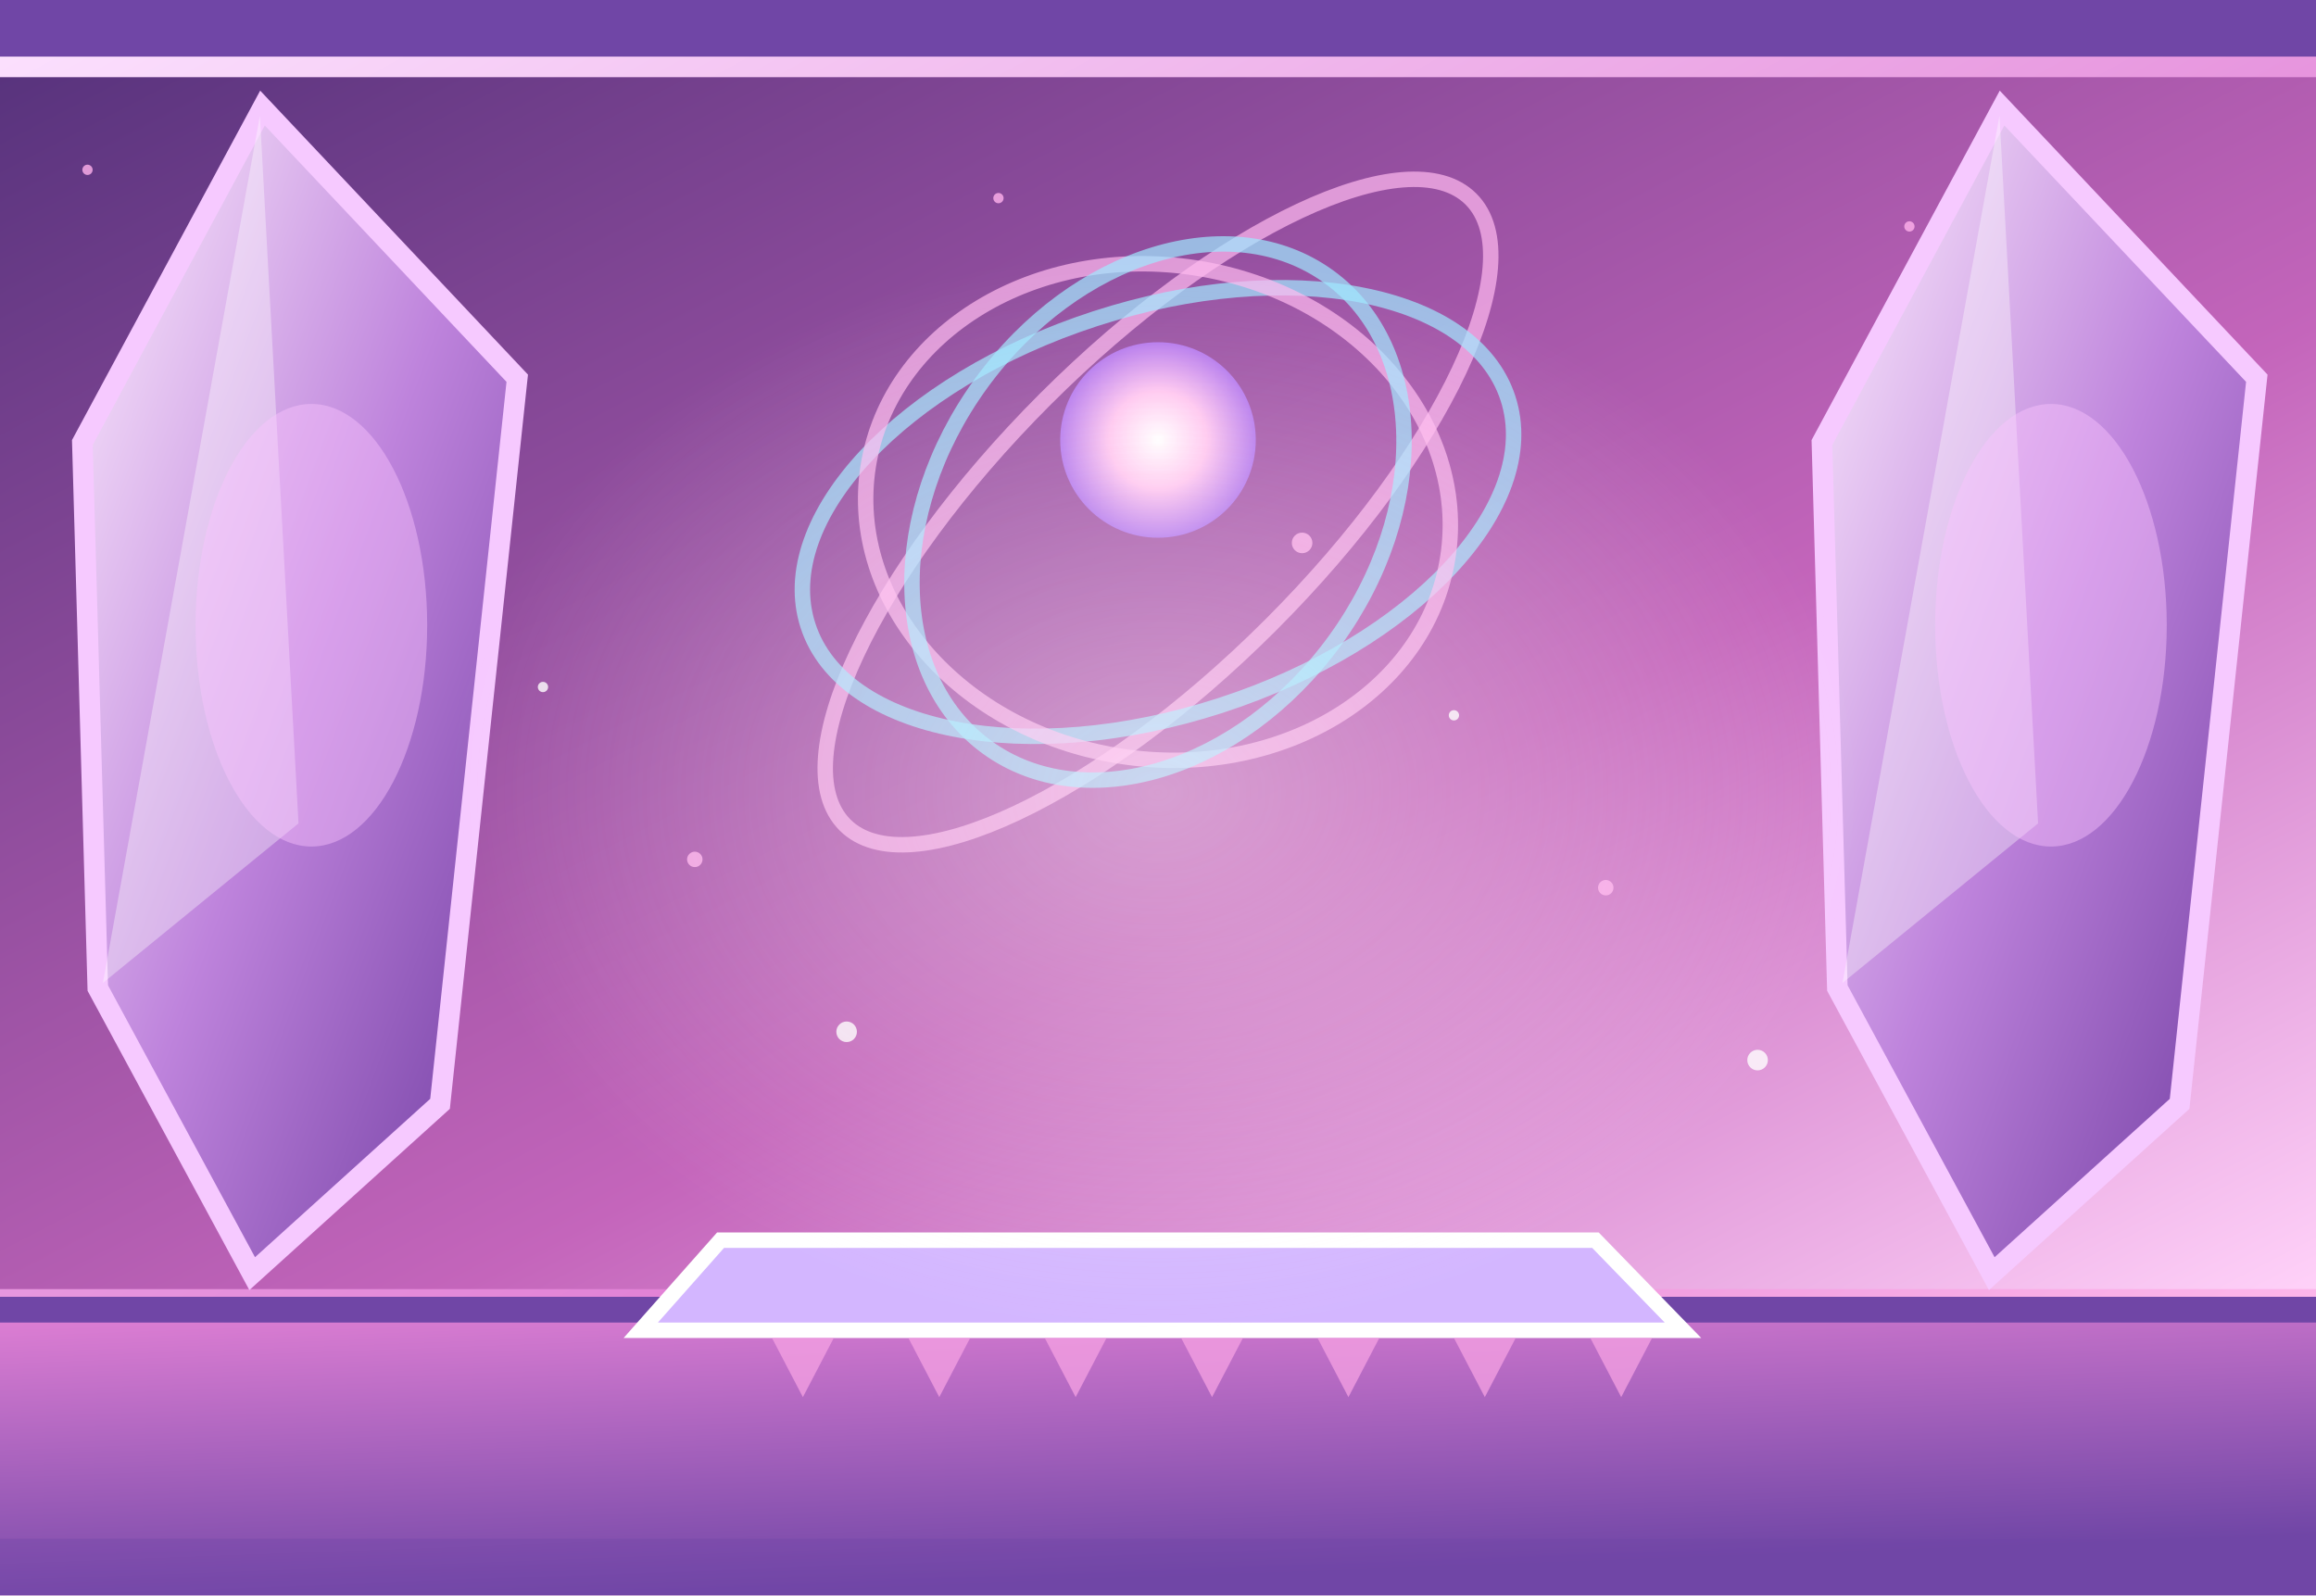
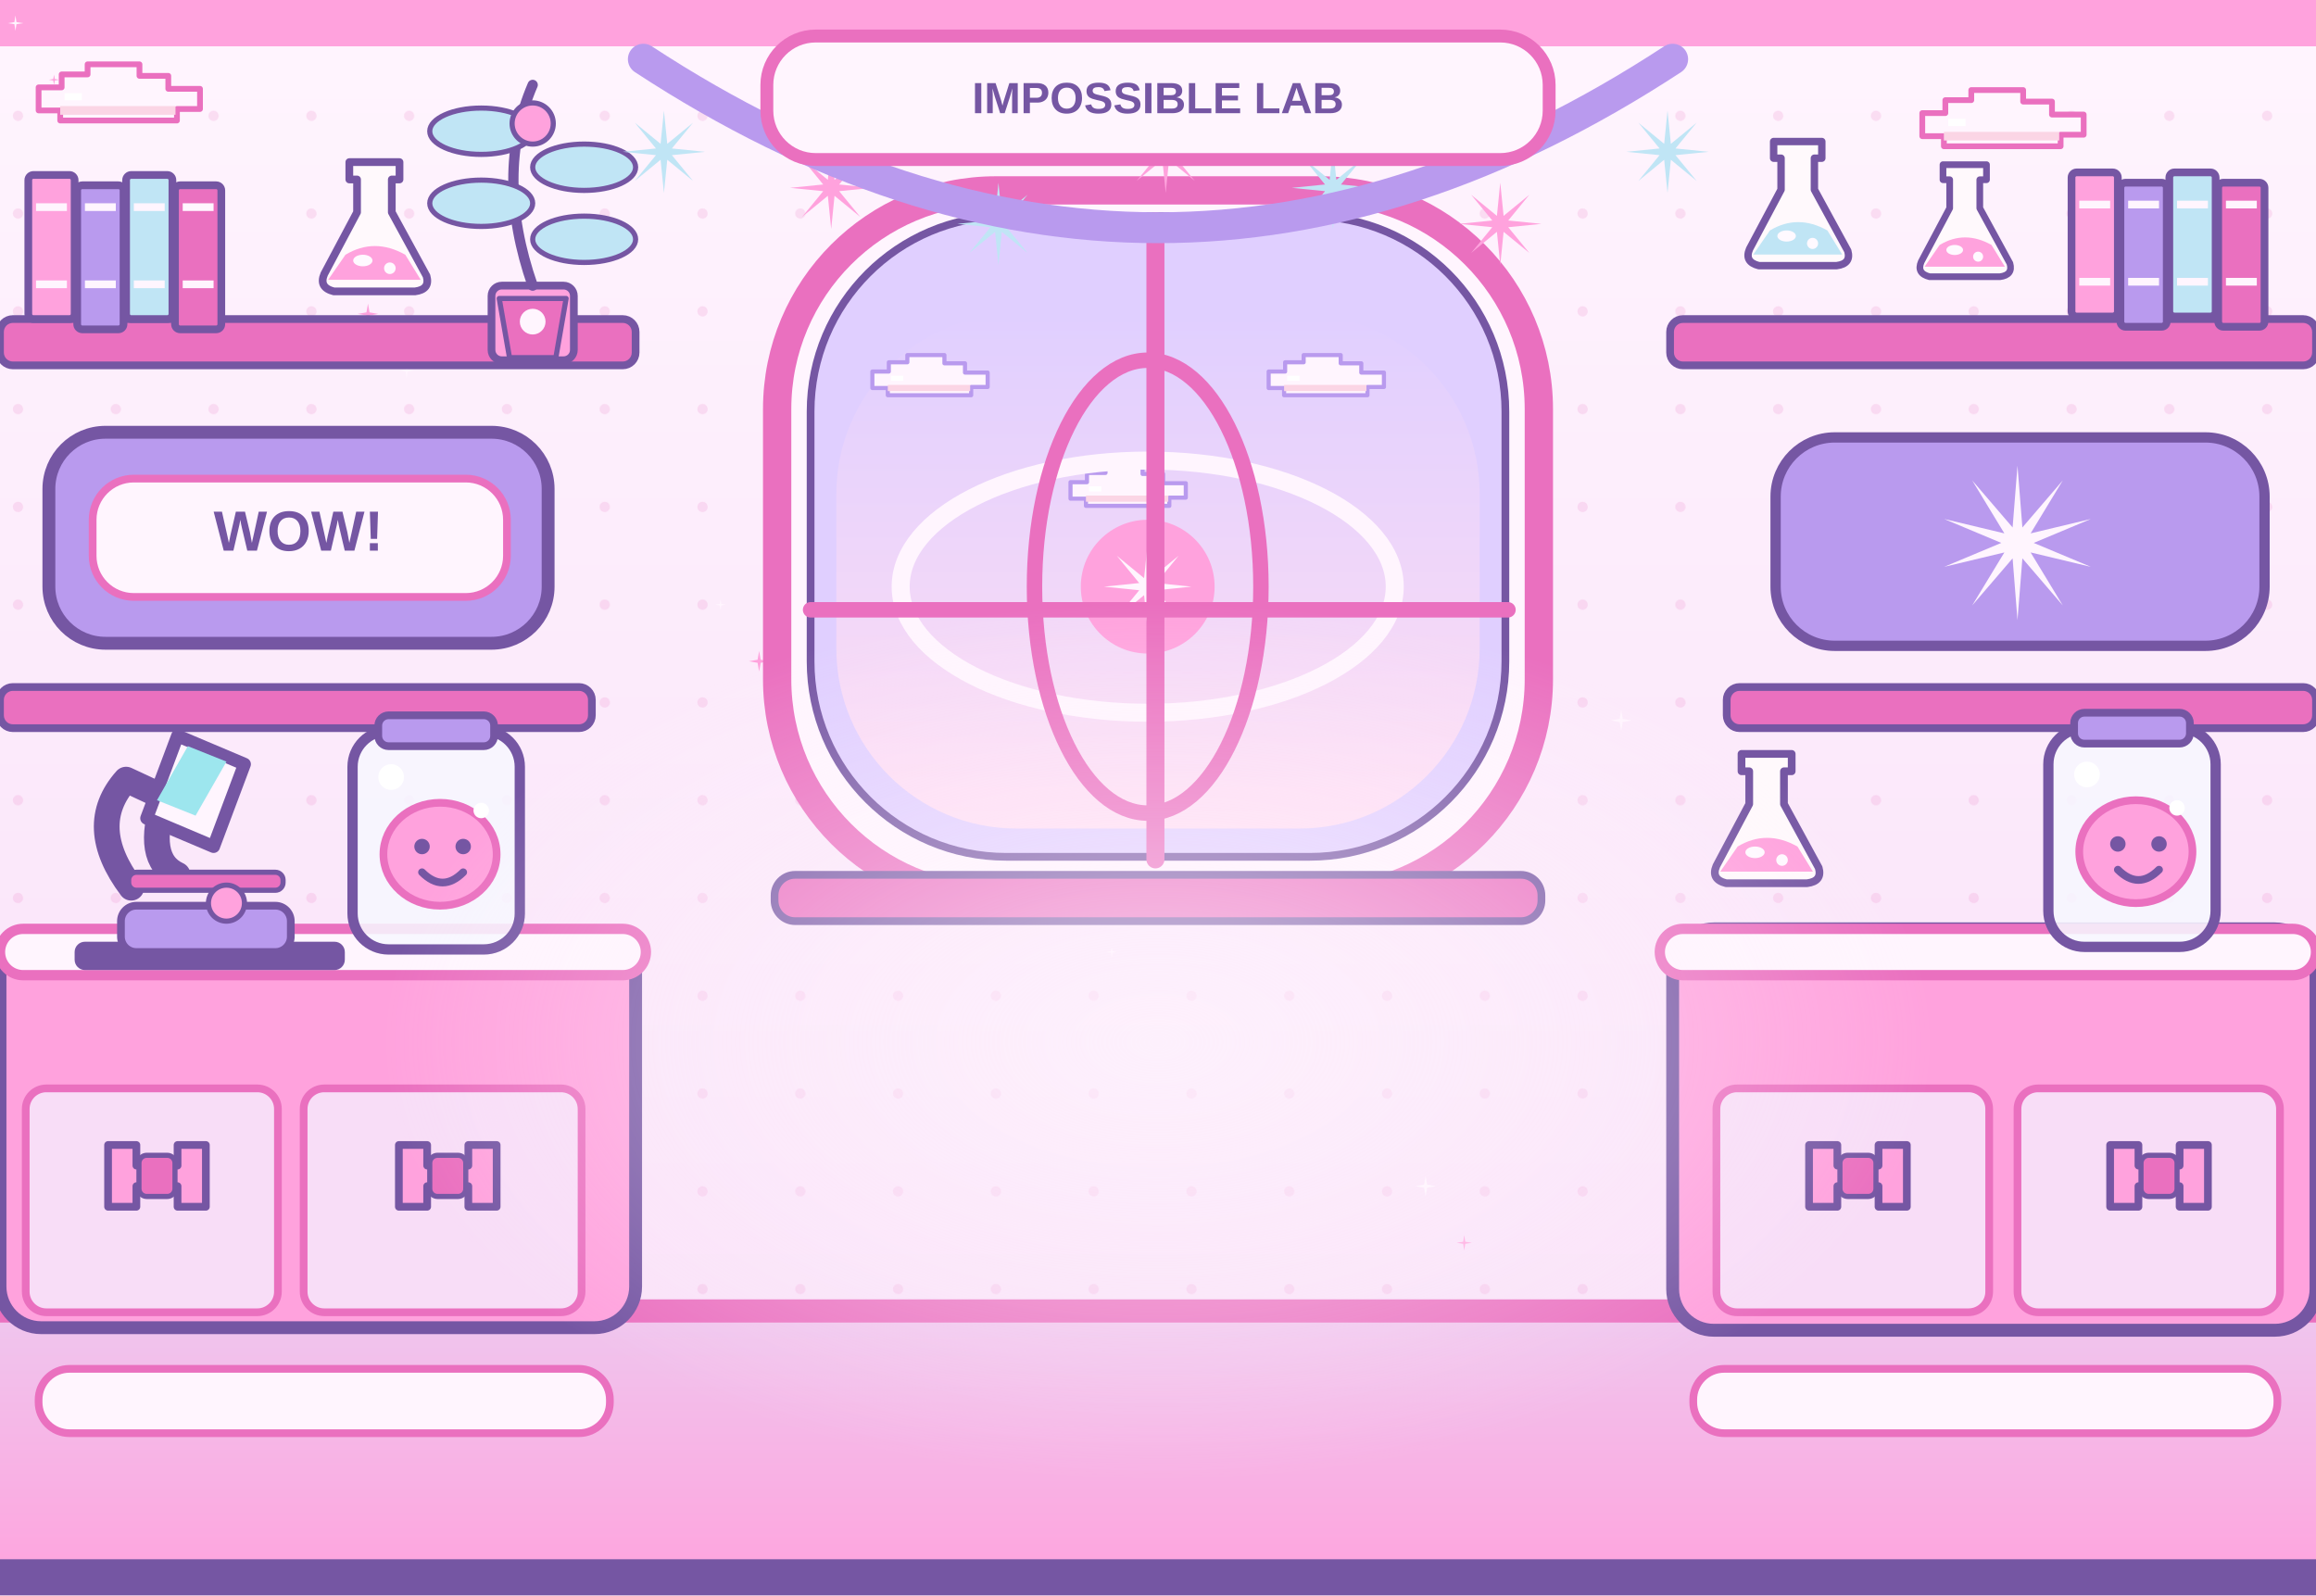
- <svg xmlns="http://www.w3.org/2000/svg" viewBox="0 0 900 620" width="900" height="620" role="img" aria-label="tomorrow laboratory environment">
+ <svg xmlns="http://www.w3.org/2000/svg" width="900" height="620" viewBox="0 0 900 620" role="img" aria-label="Cozy tomorrow miniature laboratory background">
  <defs>
-     <linearGradient id="wall" x2="0.8" y2="1">
-       <stop stop-color="#fce3ff" />
-       <stop offset=".65" stop-color="#e180d5" />
-       <stop offset="1" stop-color="#ffb9eb" />
+     <linearGradient id="walls" x2="0" y2="1">
+       <stop stop-color="#fff5fe" />
+       <stop offset="1" stop-color="#f8ddf7" />
    </linearGradient>
-     <linearGradient id="floor" x2="0.3" y2="1">
-       <stop stop-color="#e180d5" />
-       <stop offset="1" stop-color="#7046a6" />
+     <linearGradient id="skyGradient" x2="0" y2="1">
+       <stop stop-color="#e0cfff" />
+       <stop offset="1" stop-color="#ffdef3" />
    </linearGradient>
-     <linearGradient id="cabinet" x2="1" y2="1">
-       <stop stop-color="#ffe5ee" />
-       <stop offset="1" stop-color="#c593ab" />
+     <linearGradient id="floor" x2="0" y2="1">
+       <stop stop-color="#efc6ee" />
+       <stop offset="1" stop-color="#ffa2dd" />
    </linearGradient>
-     <linearGradient id="greenGlass" x2="1" y2="1">
-       <stop stop-color="#d1eac4" />
-       <stop offset="1" stop-color="#91b291" />
-     </linearGradient>
-     <linearGradient id="sky" x2="1" y2="1">
-       <stop stop-color="#91dce5" />
-       <stop offset="1" stop-color="#ffeaf6" />
-     </linearGradient>
-     <linearGradient id="cosmos" x2="1" y2="1">
-       <stop stop-color="#58337d" />
-       <stop offset=".6" stop-color="#c465bb" />
-       <stop offset="1" stop-color="#ffd2f9" />
-     </linearGradient>
-     <linearGradient id="crystal" x2="1" y2="1">
-       <stop stop-color="#fff1ff" />
-       <stop offset=".5" stop-color="#be83dc" />
-       <stop offset="1" stop-color="#6d3a9f" />
-     </linearGradient>
-     <radialGradient id="core">
-       <stop stop-color="#fff" />
-       <stop offset=".5" stop-color="#ffc5ef" />
-       <stop offset="1" stop-color="#b477ed" />
+     <radialGradient id="mid">
+       <stop stop-color="#fff5fe" stop-opacity=".7" />
+       <stop offset="1" stop-color="#fff5fe" stop-opacity="0" />
    </radialGradient>
-     <radialGradient id="calm">
-       <stop stop-color="#fffafa" stop-opacity=".72" />
-       <stop offset="1" stop-color="#fffafa" stop-opacity="0" />
-     </radialGradient>
-     <pattern id="wallpaper" width="70" height="85" patternUnits="userSpaceOnUse">
-       <path d="M35 0 Q12 30 35 58 Q58 30 35 0 M0 40 Q20 48 35 76 Q50 48 70 40" stroke="#fff6eb" stroke-width="3" fill="none" />
-     </pattern>
-     <pattern id="boomerang" width="140" height="110" patternUnits="userSpaceOnUse">
-       <path d="M16 10 L70 35 L22 29 Z M85 65 L120 47 L133 61 L95 76 Z" fill="#fff8e1" stroke="#fff" stroke-width="3" />
+     <pattern id="dots" width="38" height="38" patternUnits="userSpaceOnUse">
+       <circle cx="7" cy="7" r="2" fill="#ea70bf" opacity=".17" />
    </pattern>
  </defs>
-   <rect x="0" y="0" width="900" height="620" fill="url(#wall)" rx="0" />
-   <rect x="0" y="508" width="900" height="112" fill="url(#floor)" rx="0" />
-   <rect x="0" y="504" width="900" height="10" fill="#7046a6" rx="0" />
-   <rect x="0" y="0" width="900" height="22" fill="#7046a6" rx="0" />
-   <rect x="0" y="30" width="900" height="471" fill="url(#cosmos)" rx="0" />
-   <circle cx="34" cy="66" r="2" fill="#ffb2ec" opacity=".8" />
-   <circle cx="93" cy="133" r="3" fill="#fff" opacity=".8" />
-   <circle cx="152" cy="200" r="4" fill="#ffb2ec" opacity=".8" />
-   <circle cx="211" cy="267" r="2" fill="#fff" opacity=".8" />
-   <circle cx="270" cy="334" r="3" fill="#ffb2ec" opacity=".8" />
-   <circle cx="329" cy="401" r="4" fill="#fff" opacity=".8" />
-   <circle cx="388" cy="77" r="2" fill="#ffb2ec" opacity=".8" />
-   <circle cx="447" cy="144" r="3" fill="#fff" opacity=".8" />
-   <circle cx="506" cy="211" r="4" fill="#ffb2ec" opacity=".8" />
-   <circle cx="565" cy="278" r="2" fill="#fff" opacity=".8" />
-   <circle cx="624" cy="345" r="3" fill="#ffb2ec" opacity=".8" />
-   <circle cx="683" cy="412" r="4" fill="#fff" opacity=".8" />
-   <circle cx="742" cy="88" r="2" fill="#ffb2ec" opacity=".8" />
-   <circle cx="801" cy="155" r="3" fill="#fff" opacity=".8" />
-   <circle cx="860" cy="222" r="4" fill="#ffb2ec" opacity=".8" />
-   <circle cx="919" cy="289" r="2" fill="#fff" opacity=".8" />
-   <path d="M102 42 L201 147 L171 429 L98 495 L38 384 L32 172 Z" fill="url(#crystal)" stroke="#f6c9ff" stroke-width="8" />
-   <path d="M101 45 L116 320 L40 382 Z" fill="#fff" opacity=".35" />
-   <ellipse cx="121" cy="243" rx="45" ry="86" fill="#fac4ff" opacity=".44" />
-   <path d="M778 42 L877 147 L847 429 L774 495 L714 384 L708 172 Z" fill="url(#crystal)" stroke="#f6c9ff" stroke-width="8" />
-   <path d="M777 45 L792 320 L716 382 Z" fill="#fff" opacity=".35" />
-   <ellipse cx="797" cy="243" rx="45" ry="86" fill="#fac4ff" opacity=".44" />
-   <ellipse cx="450" cy="199" rx="172" ry="62" fill="none" stroke="#ffb9ef" stroke-width="6" opacity=".7" transform="rotate(-45 450 199)" />
-   <ellipse cx="450" cy="199" rx="143" ry="79" fill="none" stroke="#9ee8ff" stroke-width="6" opacity=".7" transform="rotate(-18 450 199)" />
-   <ellipse cx="450" cy="199" rx="114" ry="96" fill="none" stroke="#ffb9ef" stroke-width="6" opacity=".7" transform="rotate(9 450 199)" />
-   <ellipse cx="450" cy="199" rx="85" ry="113" fill="none" stroke="#9ee8ff" stroke-width="6" opacity=".7" transform="rotate(36 450 199)" />
-   <circle cx="450" cy="171" r="38" fill="url(#core)" />
-   <path d="M280 482 L620 482 L654 517 L249 517 Z" fill="#d3b6ff" stroke="#fff" stroke-width="6" />
-   <path d="M300 520 l24 0 l-12 23 z" fill="#f5a1e3" opacity=".75" />
-   <path d="M353 520 l24 0 l-12 23 z" fill="#f5a1e3" opacity=".75" />
-   <path d="M406 520 l24 0 l-12 23 z" fill="#f5a1e3" opacity=".75" />
-   <path d="M459 520 l24 0 l-12 23 z" fill="#f5a1e3" opacity=".75" />
-   <path d="M512 520 l24 0 l-12 23 z" fill="#f5a1e3" opacity=".75" />
-   <path d="M565 520 l24 0 l-12 23 z" fill="#f5a1e3" opacity=".75" />
-   <path d="M618 520 l24 0 l-12 23 z" fill="#f5a1e3" opacity=".75" />
-   <rect x="0" y="598" width="900" height="22" fill="#7046a6" rx="0" opacity=".35" />
-   <ellipse cx="450" cy="308" rx="275" ry="209" fill="url(#calm)" opacity=".56" />
+   <rect x="0" y="0" width="900" height="620" rx="0" fill="url(#walls)" />
+   <rect x="0" y="25" width="900" height="488" rx="0" fill="url(#dots)" />
+   <rect x="0" y="0" width="900" height="18" rx="0" fill="#ffa2dd" />
+   <rect x="0" y="510" width="900" height="110" rx="0" fill="url(#floor)" />
+   <rect x="0" y="505" width="900" height="9" rx="0" fill="#ea70bf" />
+   <rect x="0" y="606" width="900" height="14" rx="0" fill="#7556a3" />
+   <g transform="translate(15 25) scale(0.56)">
+     <path d="M0 26V16H16V7H34V0H70V8H90V17H112V31H96V39H15V32H0Z" fill="#fff5fe" stroke="#ea70bf" stroke-width="4" stroke-linejoin="round" stroke-linecap="round" />
+     <rect x="15" y="29" width="80" height="6" rx="0" fill="#fbd5e5" />
+     <rect x="18" y="20" width="12" height="5" rx="0" fill="#fff" />
+   </g>
+   <g transform="translate(747 35) scale(0.56)">
+     <path d="M0 26V16H16V7H34V0H70V8H90V17H112V31H96V39H15V32H0Z" fill="#fff5fe" stroke="#ea70bf" stroke-width="4" stroke-linejoin="round" stroke-linecap="round" />
+     <rect x="15" y="29" width="80" height="6" rx="0" fill="#fbd5e5" />
+     <rect x="18" y="20" width="12" height="5" rx="0" fill="#fff" />
+   </g>
+   <path d="M21.0 29.0 L21.3 30.7 L23.0 31.0 L21.3 31.3 L21.0 33.0 L20.7 31.3 L19.0 31.0 L20.7 30.7 Z" fill="#ffa2dd" />
+   <path d="M158.0 141.0 L158.4 143.6 L161.0 144.0 L158.4 144.4 L158.0 147.0 L157.6 144.4 L155.0 144.0 L157.6 143.6 Z" fill="#fff5fe" />
+   <path d="M295.0 253.0 L295.6 256.4 L299.0 257.0 L295.6 257.6 L295.0 261.0 L294.4 257.6 L291.0 257.0 L294.4 256.4 Z" fill="#ffa2dd" />
+   <path d="M432.0 368.0 L432.3 369.7 L434.0 370.0 L432.3 370.3 L432.0 372.0 L431.7 370.3 L430.0 370.0 L431.7 369.7 Z" fill="#fff5fe" />
+   <path d="M569.0 480.0 L569.4 482.6 L572.0 483.0 L569.4 483.4 L569.0 486.0 L568.6 483.4 L566.0 483.0 L568.6 482.6 Z" fill="#ffa2dd" />
+   <path d="M706.0 95.0 L706.6 98.4 L710.0 99.0 L706.6 99.6 L706.0 103.0 L705.4 99.6 L702.0 99.0 L705.4 98.4 Z" fill="#fff5fe" />
+   <path d="M843.0 210.0 L843.3 211.7 L845.0 212.0 L843.3 212.3 L843.0 214.0 L842.7 212.3 L841.0 212.0 L842.7 211.7 Z" fill="#ffa2dd" />
+   <path d="M82.0 322.0 L82.4 324.6 L85.0 325.0 L82.4 325.4 L82.0 328.0 L81.6 325.4 L79.0 325.0 L81.6 324.6 Z" fill="#fff5fe" />
+   <path d="M219.0 434.0 L219.6 437.4 L223.0 438.0 L219.6 438.6 L219.0 442.0 L218.4 438.6 L215.0 438.0 L218.4 437.4 Z" fill="#ffa2dd" />
+   <path d="M356.0 52.0 L356.3 53.7 L358.0 54.0 L356.3 54.3 L356.0 56.0 L355.7 54.3 L354.0 54.0 L355.7 53.7 Z" fill="#fff5fe" />
+   <path d="M493.0 164.0 L493.4 166.6 L496.0 167.0 L493.4 167.4 L493.0 170.0 L492.6 167.4 L490.0 167.0 L492.6 166.6 Z" fill="#ffa2dd" />
+   <path d="M630.0 276.0 L630.6 279.4 L634.0 280.0 L630.6 280.6 L630.0 284.0 L629.4 280.6 L626.0 280.0 L629.4 279.4 Z" fill="#fff5fe" />
+   <path d="M767.0 391.0 L767.3 392.7 L769.0 393.0 L767.3 393.3 L767.0 395.0 L766.7 393.3 L765.0 393.0 L766.7 392.7 Z" fill="#ffa2dd" />
+   <path d="M6.0 6.0 L6.4 8.6 L9.0 9.0 L6.4 9.4 L6.0 12.0 L5.6 9.4 L3.0 9.0 L5.6 8.6 Z" fill="#fff5fe" />
+   <path d="M143.0 118.0 L143.6 121.4 L147.0 122.0 L143.6 122.6 L143.0 126.0 L142.4 122.6 L139.0 122.0 L142.4 121.4 Z" fill="#ffa2dd" />
+   <path d="M280.0 233.0 L280.3 234.7 L282.0 235.0 L280.3 235.3 L280.0 237.0 L279.7 235.3 L278.0 235.0 L279.7 234.7 Z" fill="#fff5fe" />
+   <path d="M417.0 345.0 L417.4 347.6 L420.0 348.0 L417.4 348.4 L417.0 351.0 L416.6 348.4 L414.0 348.0 L416.6 347.6 Z" fill="#ffa2dd" />
+   <path d="M554.0 457.0 L554.6 460.4 L558.0 461.0 L554.6 461.6 L554.0 465.0 L553.4 461.6 L550.0 461.0 L553.4 460.4 Z" fill="#fff5fe" />
+   <path d="M691.0 75.0 L691.3 76.7 L693.0 77.0 L691.3 77.3 L691.0 79.0 L690.7 77.3 L689.0 77.0 L690.7 76.7 Z" fill="#ffa2dd" />
+   <path d="M828.0 187.0 L828.4 189.6 L831.0 190.0 L828.4 190.4 L828.0 193.0 L827.6 190.4 L825.0 190.0 L827.6 189.6 Z" fill="#fff5fe" />
+   <path d="M67.0 299.0 L67.6 302.4 L71.0 303.0 L67.6 303.6 L67.0 307.0 L66.4 303.6 L63.0 303.0 L66.4 302.4 Z" fill="#ffa2dd" />
+   <path d="M204.0 414.0 L204.3 415.7 L206.0 416.0 L204.3 416.3 L204.0 418.0 L203.7 416.3 L202.0 416.0 L203.7 415.7 Z" fill="#fff5fe" />
+   <path d="M341.0 29.0 L341.4 31.6 L344.0 32.0 L341.4 32.4 L341.0 35.0 L340.6 32.4 L338.0 32.0 L340.6 31.6 Z" fill="#ffa2dd" />
+   <path d="M478.0 141.0 L478.6 144.4 L482.0 145.0 L478.6 145.6 L478.0 149.0 L477.4 145.6 L474.0 145.0 L477.4 144.4 Z" fill="#fff5fe" />
+   <rect x="302" y="74" width="296" height="275" rx="85" fill="#fff5fe" stroke="#ea70bf" stroke-width="11" stroke-linejoin="round" />
+   <rect x="315" y="84" width="270" height="249" rx="76" fill="#e0cfff" stroke="#7556a3" stroke-width="3" stroke-linejoin="round" />
+   <rect x="325" y="122" width="250" height="200" rx="70" fill="url(#skyGradient)" />
+   <g transform="translate(339 138) scale(0.4)">
+     <path d="M0 26V16H16V7H34V0H70V8H90V17H112V31H96V39H15V32H0Z" fill="#fff5fe" stroke="#b99aee" stroke-width="4" stroke-linejoin="round" stroke-linecap="round" />
+     <rect x="15" y="29" width="80" height="6" rx="0" fill="#fbd5e5" />
+     <rect x="18" y="20" width="12" height="5" rx="0" fill="#fff" />
+   </g>
+   <g transform="translate(416 181) scale(0.4)">
+     <path d="M0 26V16H16V7H34V0H70V8H90V17H112V31H96V39H15V32H0Z" fill="#fff5fe" stroke="#b99aee" stroke-width="4" stroke-linejoin="round" stroke-linecap="round" />
+     <rect x="15" y="29" width="80" height="6" rx="0" fill="#fbd5e5" />
+     <rect x="18" y="20" width="12" height="5" rx="0" fill="#fff" />
+   </g>
+   <g transform="translate(493 138) scale(0.4)">
+     <path d="M0 26V16H16V7H34V0H70V8H90V17H112V31H96V39H15V32H0Z" fill="#fff5fe" stroke="#b99aee" stroke-width="4" stroke-linejoin="round" stroke-linecap="round" />
+     <rect x="15" y="29" width="80" height="6" rx="0" fill="#fbd5e5" />
+     <rect x="18" y="20" width="12" height="5" rx="0" fill="#fff" />
+   </g>
+   <ellipse cx="446" cy="228" rx="96" ry="49" fill="none" stroke="#fff5fe" stroke-width="7" />
+   <ellipse cx="446" cy="228" rx="44" ry="88" fill="none" stroke="#ea70bf" stroke-width="6" />
+   <circle cx="446" cy="228" r="26" fill="#ffa2dd" />
+   <path d="M446.0 211.0 L447.4 224.7 L458.0 216.0 L449.3 226.6 L463.0 228.0 L449.3 229.4 L458.0 240.0 L447.4 231.3 L446.0 245.0 L444.6 231.3 L434.0 240.0 L442.7 229.4 L429.0 228.0 L442.7 226.6 L434.0 216.0 L444.6 224.7 Z" fill="#fff5fe" />
+   <path d="M449 86 L449 334" fill="none" stroke="#ea70bf" stroke-width="7" stroke-linejoin="round" stroke-linecap="round" />
+   <path d="M315 237 L586 237" fill="none" stroke="#ea70bf" stroke-width="6" stroke-linejoin="round" stroke-linecap="round" />
+   <rect x="301" y="340" width="298" height="18" rx="8" fill="#ea70bf" stroke="#7556a3" stroke-width="3" stroke-linejoin="round" />
+   <rect x="0" y="362" width="247" height="154" rx="16" fill="#ffa2dd" stroke="#7556a3" stroke-width="5" stroke-linejoin="round" />
+   <rect x="650" y="361" width="250" height="156" rx="16" fill="#ffa2dd" stroke="#7556a3" stroke-width="5" stroke-linejoin="round" />
+   <rect x="0" y="361" width="251" height="18" rx="9" fill="#fff5fe" stroke="#ea70bf" stroke-width="4" stroke-linejoin="round" />
+   <rect x="645" y="361" width="255" height="18" rx="9" fill="#fff5fe" stroke="#ea70bf" stroke-width="4" stroke-linejoin="round" />
+   <rect x="10" y="423" width="98" height="87" rx="8" fill="#f8ddf7" stroke="#ea70bf" stroke-width="3" stroke-linejoin="round" />
+   <rect x="118" y="423" width="108" height="87" rx="8" fill="#f8ddf7" stroke="#ea70bf" stroke-width="3" stroke-linejoin="round" />
+   <rect x="667" y="423" width="106" height="87" rx="8" fill="#f8ddf7" stroke="#ea70bf" stroke-width="3" stroke-linejoin="round" />
+   <rect x="784" y="423" width="102" height="87" rx="8" fill="#f8ddf7" stroke="#ea70bf" stroke-width="3" stroke-linejoin="round" />
+   <path d="M42 445H53V453H69V445H80V469H69V461H53V469H42Z" fill="#ffa2dd" stroke="#7556a3" stroke-width="3" stroke-linejoin="round" stroke-linecap="round" />
+   <rect x="54" y="449" width="14" height="16" rx="3" fill="#ea70bf" stroke="#7556a3" stroke-width="2" stroke-linejoin="round" />
+   <path d="M155 445H166V453H182V445H193V469H182V461H166V469H155Z" fill="#ffa2dd" stroke="#7556a3" stroke-width="3" stroke-linejoin="round" stroke-linecap="round" />
+   <rect x="167" y="449" width="14" height="16" rx="3" fill="#ea70bf" stroke="#7556a3" stroke-width="2" stroke-linejoin="round" />
+   <path d="M703 445H714V453H730V445H741V469H730V461H714V469H703Z" fill="#ffa2dd" stroke="#7556a3" stroke-width="3" stroke-linejoin="round" stroke-linecap="round" />
+   <rect x="715" y="449" width="14" height="16" rx="3" fill="#ea70bf" stroke="#7556a3" stroke-width="2" stroke-linejoin="round" />
+   <path d="M820 445H831V453H847V445H858V469H847V461H831V469H820Z" fill="#ffa2dd" stroke="#7556a3" stroke-width="3" stroke-linejoin="round" stroke-linecap="round" />
+   <rect x="832" y="449" width="14" height="16" rx="3" fill="#ea70bf" stroke="#7556a3" stroke-width="2" stroke-linejoin="round" />
+   <rect x="0" y="124" width="247" height="18" rx="5" fill="#ea70bf" stroke="#7556a3" stroke-width="3" stroke-linejoin="round" />
+   <rect x="649" y="124" width="251" height="18" rx="5" fill="#ea70bf" stroke="#7556a3" stroke-width="3" stroke-linejoin="round" />
+   <rect x="0" y="267" width="230" height="16" rx="5" fill="#ea70bf" stroke="#7556a3" stroke-width="3" stroke-linejoin="round" />
+   <rect x="671" y="267" width="229" height="16" rx="5" fill="#ea70bf" stroke="#7556a3" stroke-width="3" stroke-linejoin="round" />
+   <rect x="11" y="68" width="18" height="56" rx="2" fill="#ffa2dd" stroke="#7556a3" stroke-width="3" stroke-linejoin="round" />
+   <rect x="14" y="79" width="12" height="3" rx="0" fill="#fff5fe" />
+   <rect x="14" y="109" width="12" height="3" rx="0" fill="#fff5fe" />
+   <rect x="30" y="72" width="18" height="56" rx="2" fill="#b99aee" stroke="#7556a3" stroke-width="3" stroke-linejoin="round" />
+   <rect x="33" y="79" width="12" height="3" rx="0" fill="#fff5fe" />
+   <rect x="33" y="109" width="12" height="3" rx="0" fill="#fff5fe" />
+   <rect x="49" y="68" width="18" height="56" rx="2" fill="#c0e5f5" stroke="#7556a3" stroke-width="3" stroke-linejoin="round" />
+   <rect x="52" y="79" width="12" height="3" rx="0" fill="#fff5fe" />
+   <rect x="52" y="109" width="12" height="3" rx="0" fill="#fff5fe" />
+   <rect x="68" y="72" width="18" height="56" rx="2" fill="#ea70bf" stroke="#7556a3" stroke-width="3" stroke-linejoin="round" />
+   <rect x="71" y="79" width="12" height="3" rx="0" fill="#fff5fe" />
+   <rect x="71" y="109" width="12" height="3" rx="0" fill="#fff5fe" />
+   <g transform="translate(123 63) scale(0.75)">
+     <path d="M17 0H43V9H39V26L57 59Q59 66 51 67H9Q1 65 4 58L21 26V9H17Z" fill="#fff9fc" stroke="#7556a3" stroke-width="4" stroke-linejoin="round" stroke-linecap="round" />
+     <path d="M15 48Q30 39 46 48L54 61H6Z" fill="#ffa2dd" />
+     <ellipse cx="24" cy="51" rx="5" ry="3" fill="#fff9ff" />
+     <circle cx="38" cy="55" r="3" fill="#fff9ff" />
+   </g>
+   <rect x="191" y="111" width="32" height="29" rx="4" fill="#ffa2dd" stroke="#7556a3" stroke-width="3" stroke-linejoin="round" />
+   <path d="M194 116 L220 116 L216 139H198Z" fill="#ea70bf" stroke="#7556a3" stroke-width="2" stroke-linejoin="round" stroke-linecap="round" />
+   <circle cx="207" cy="125" r="5" fill="#fff5fe" />
+   <path d="M207 111 Q192 68 207 33" fill="none" stroke="#7556a3" stroke-width="4" stroke-linejoin="round" stroke-linecap="round" />
+   <ellipse cx="227" cy="93" rx="20" ry="9" fill="#c0e5f5" stroke="#7556a3" stroke-width="2" />
+   <ellipse cx="187" cy="79" rx="20" ry="9" fill="#c0e5f5" stroke="#7556a3" stroke-width="2" />
+   <ellipse cx="227" cy="65" rx="20" ry="9" fill="#c0e5f5" stroke="#7556a3" stroke-width="2" />
+   <ellipse cx="187" cy="51" rx="20" ry="9" fill="#c0e5f5" stroke="#7556a3" stroke-width="2" />
+   <circle cx="207" cy="48" r="8" fill="#ffa2dd" stroke="#7556a3" stroke-width="2" />
+   <g transform="translate(677 55) scale(0.72)">
+     <path d="M17 0H43V9H39V26L57 59Q59 66 51 67H9Q1 65 4 58L21 26V9H17Z" fill="#fff9fc" stroke="#7556a3" stroke-width="4" stroke-linejoin="round" stroke-linecap="round" />
+     <path d="M15 48Q30 39 46 48L54 61H6Z" fill="#c0e5f5" />
+     <ellipse cx="24" cy="51" rx="5" ry="3" fill="#fff9ff" />
+     <circle cx="38" cy="55" r="3" fill="#fff9ff" />
+   </g>
+   <g transform="translate(744 64) scale(0.65)">
+     <path d="M17 0H43V9H39V26L57 59Q59 66 51 67H9Q1 65 4 58L21 26V9H17Z" fill="#fff9fc" stroke="#7556a3" stroke-width="4" stroke-linejoin="round" stroke-linecap="round" />
+     <path d="M15 48Q30 39 46 48L54 61H6Z" fill="#ffa2dd" />
+     <ellipse cx="24" cy="51" rx="5" ry="3" fill="#fff9ff" />
+     <circle cx="38" cy="55" r="3" fill="#fff9ff" />
+   </g>
+   <rect x="805" y="67" width="18" height="56" rx="2" fill="#ffa2dd" stroke="#7556a3" stroke-width="3" stroke-linejoin="round" />
+   <rect x="808" y="78" width="12" height="3" rx="0" fill="#fff5fe" />
+   <rect x="808" y="108" width="12" height="3" rx="0" fill="#fff5fe" />
+   <rect x="824" y="71" width="18" height="56" rx="2" fill="#b99aee" stroke="#7556a3" stroke-width="3" stroke-linejoin="round" />
+   <rect x="827" y="78" width="12" height="3" rx="0" fill="#fff5fe" />
+   <rect x="827" y="108" width="12" height="3" rx="0" fill="#fff5fe" />
+   <rect x="843" y="67" width="18" height="56" rx="2" fill="#c0e5f5" stroke="#7556a3" stroke-width="3" stroke-linejoin="round" />
+   <rect x="846" y="78" width="12" height="3" rx="0" fill="#fff5fe" />
+   <rect x="846" y="108" width="12" height="3" rx="0" fill="#fff5fe" />
+   <rect x="862" y="71" width="18" height="56" rx="2" fill="#ea70bf" stroke="#7556a3" stroke-width="3" stroke-linejoin="round" />
+   <rect x="865" y="78" width="12" height="3" rx="0" fill="#fff5fe" />
+   <rect x="865" y="108" width="12" height="3" rx="0" fill="#fff5fe" />
+   <g transform="translate(24 282)">
+     <rect x="5" y="84" width="105" height="11" rx="4" fill="#7556a3" />
+     <rect x="23" y="70" width="66" height="18" rx="6" fill="#b99aee" stroke="#7556a3" stroke-width="3" stroke-linejoin="round" />
+     <path d="M27 63Q9 39 25 21L40 28Q32 52 45 58" fill="none" stroke="#7556a3" stroke-width="10" stroke-linejoin="round" stroke-linecap="round" />
+     <path d="M45 4L71 15L59 47L33 36Z" fill="#fff5fe" stroke="#7556a3" stroke-width="5" stroke-linejoin="round" stroke-linecap="round" />
+     <path d="M49 8L64 14L52 35L37 29Z" fill="#9de6ee" />
+     <rect x="26" y="57" width="60" height="7" rx="3" fill="#ea70bf" stroke="#7556a3" stroke-width="2" stroke-linejoin="round" />
+     <circle cx="64" cy="69" r="7" fill="#ffa2dd" stroke="#7556a3" stroke-width="2" />
+   </g>
+   <rect x="137" y="284" width="65" height="85" rx="14" fill="#f7f7ffdd" stroke="#7556a3" stroke-width="4" stroke-linejoin="round" />
+   <rect x="147" y="278" width="45" height="12" rx="4" fill="#b99aee" stroke="#7556a3" stroke-width="3" stroke-linejoin="round" />
+   <ellipse cx="171" cy="332" rx="22" ry="20" fill="#ffa2dd" stroke="#ea70bf" stroke-width="3" />
+   <circle cx="164" cy="329" r="3" fill="#7556a3" />
+   <circle cx="180" cy="329" r="3" fill="#7556a3" />
+   <path d="M164 339Q172 347 180 339" fill="none" stroke="#7556a3" stroke-width="3" stroke-linejoin="round" stroke-linecap="round" />
+   <circle cx="152" cy="302" r="5" fill="#fff" />
+   <circle cx="187" cy="315" r="3" fill="#fff" />
+   <g transform="translate(664 293) scale(0.75)">
+     <path d="M17 0H43V9H39V26L57 59Q59 66 51 67H9Q1 65 4 58L21 26V9H17Z" fill="#fff9fc" stroke="#7556a3" stroke-width="4" stroke-linejoin="round" stroke-linecap="round" />
+     <path d="M15 48Q30 39 46 48L54 61H6Z" fill="#ffa2dd" />
+     <ellipse cx="24" cy="51" rx="5" ry="3" fill="#fff9ff" />
+     <circle cx="38" cy="55" r="3" fill="#fff9ff" />
+   </g>
+   <rect x="796" y="283" width="65" height="85" rx="14" fill="#f7f7ffdd" stroke="#7556a3" stroke-width="4" stroke-linejoin="round" />
+   <rect x="806" y="277" width="45" height="12" rx="4" fill="#b99aee" stroke="#7556a3" stroke-width="3" stroke-linejoin="round" />
+   <ellipse cx="830" cy="331" rx="22" ry="20" fill="#ffa2dd" stroke="#ea70bf" stroke-width="3" />
+   <circle cx="823" cy="328" r="3" fill="#7556a3" />
+   <circle cx="839" cy="328" r="3" fill="#7556a3" />
+   <path d="M823 338Q831 346 839 338" fill="none" stroke="#7556a3" stroke-width="3" stroke-linejoin="round" stroke-linecap="round" />
+   <circle cx="811" cy="301" r="5" fill="#fff" />
+   <circle cx="846" cy="314" r="3" fill="#fff" />
+   <rect x="15" y="532" width="222" height="25" rx="12" fill="#fff5fe" stroke="#ea70bf" stroke-width="3" stroke-linejoin="round" />
+   <rect x="658" y="532" width="227" height="25" rx="12" fill="#fff5fe" stroke="#ea70bf" stroke-width="3" stroke-linejoin="round" />
+   <rect x="19" y="168" width="194" height="82" rx="22" fill="#b99aee" stroke="#7556a3" stroke-width="5" stroke-linejoin="round" />
+   <rect x="36" y="186" width="161" height="46" rx="16" fill="#fff5fe" stroke="#ea70bf" stroke-width="3" stroke-linejoin="round" />
+   <text x="116" y="214" fill="#7556a3" font-family="Verdana,Arial,sans-serif" font-weight="900" font-size="22" text-anchor="middle">WOW!</text>
+   <rect x="690" y="170" width="190" height="81" rx="23" fill="#b99aee" stroke="#7556a3" stroke-width="4" stroke-linejoin="round" />
+   <path d="M784.0 181.0 L785.9 205.0 L801.6 186.7 L789.1 207.3 L812.5 201.7 L790.3 211.0 L812.5 220.3 L789.1 214.7 L801.6 235.3 L785.9 217.0 L784.0 241.0 L782.1 217.0 L766.4 235.3 L778.9 214.7 L755.5 220.3 L777.7 211.0 L755.5 201.7 L778.9 207.3 L766.4 186.7 L782.1 205.0 Z" fill="#fff5fe" />
+   <path d="M258.0 43.0 L259.3 55.9 L269.3 47.7 L261.1 57.7 L274.0 59.0 L261.1 60.3 L269.3 70.3 L259.3 62.1 L258.0 75.0 L256.7 62.1 L246.7 70.3 L254.9 60.3 L242.0 59.0 L254.9 57.7 L246.7 47.7 L256.7 55.9 Z" fill="#c0e5f5" />
+   <path d="M323.0 57.0 L324.3 69.9 L334.3 61.7 L326.1 71.7 L339.0 73.0 L326.1 74.3 L334.3 84.3 L324.3 76.1 L323.0 89.0 L321.7 76.1 L311.7 84.3 L319.9 74.3 L307.0 73.0 L319.9 71.7 L311.7 61.7 L321.7 69.9 Z" fill="#ffa2dd" />
+   <path d="M388.0 71.0 L389.3 83.9 L399.3 75.7 L391.1 85.7 L404.0 87.0 L391.1 88.3 L399.3 98.3 L389.3 90.1 L388.0 103.0 L386.7 90.1 L376.7 98.3 L384.9 88.3 L372.0 87.0 L384.9 85.7 L376.7 75.7 L386.7 83.9 Z" fill="#c0e5f5" />
+   <path d="M453.0 43.0 L454.3 55.9 L464.3 47.7 L456.1 57.7 L469.0 59.0 L456.1 60.3 L464.3 70.3 L454.3 62.1 L453.0 75.0 L451.7 62.1 L441.7 70.3 L449.9 60.3 L437.0 59.0 L449.9 57.7 L441.7 47.7 L451.7 55.9 Z" fill="#ffa2dd" />
+   <path d="M518.0 57.0 L519.3 69.9 L529.3 61.7 L521.1 71.7 L534.0 73.0 L521.1 74.3 L529.3 84.3 L519.3 76.1 L518.0 89.0 L516.7 76.1 L506.7 84.3 L514.9 74.3 L502.0 73.0 L514.9 71.7 L506.7 61.7 L516.7 69.9 Z" fill="#c0e5f5" />
+   <path d="M583.0 71.0 L584.3 83.9 L594.3 75.7 L586.1 85.7 L599.0 87.0 L586.1 88.3 L594.3 98.3 L584.3 90.1 L583.0 103.0 L581.7 90.1 L571.7 98.3 L579.9 88.3 L567.0 87.0 L579.9 85.7 L571.7 75.7 L581.7 83.9 Z" fill="#ffa2dd" />
+   <path d="M648.0 43.0 L649.3 55.9 L659.3 47.7 L651.1 57.7 L664.0 59.0 L651.1 60.3 L659.3 70.3 L649.3 62.1 L648.0 75.0 L646.7 62.1 L636.7 70.3 L644.9 60.3 L632.0 59.0 L644.9 57.7 L636.7 47.7 L646.7 55.9 Z" fill="#c0e5f5" />
+   <path d="M250 23Q450 154 650 23" fill="none" stroke="#b99aee" stroke-width="12" stroke-linejoin="round" stroke-linecap="round" />
+   <ellipse cx="450" cy="405" rx="300" ry="170" fill="url(#mid)" />
+   <rect x="298" y="14" width="304" height="48" rx="19" fill="#fff5fe" stroke="#ea70bf" stroke-width="5" stroke-linejoin="round" />
+   <text x="450" y="44" fill="#7556a3" font-family="Verdana,Arial,sans-serif" font-weight="900" font-size="17" text-anchor="middle">IMPOSSIBLE LAB</text>
</svg>
